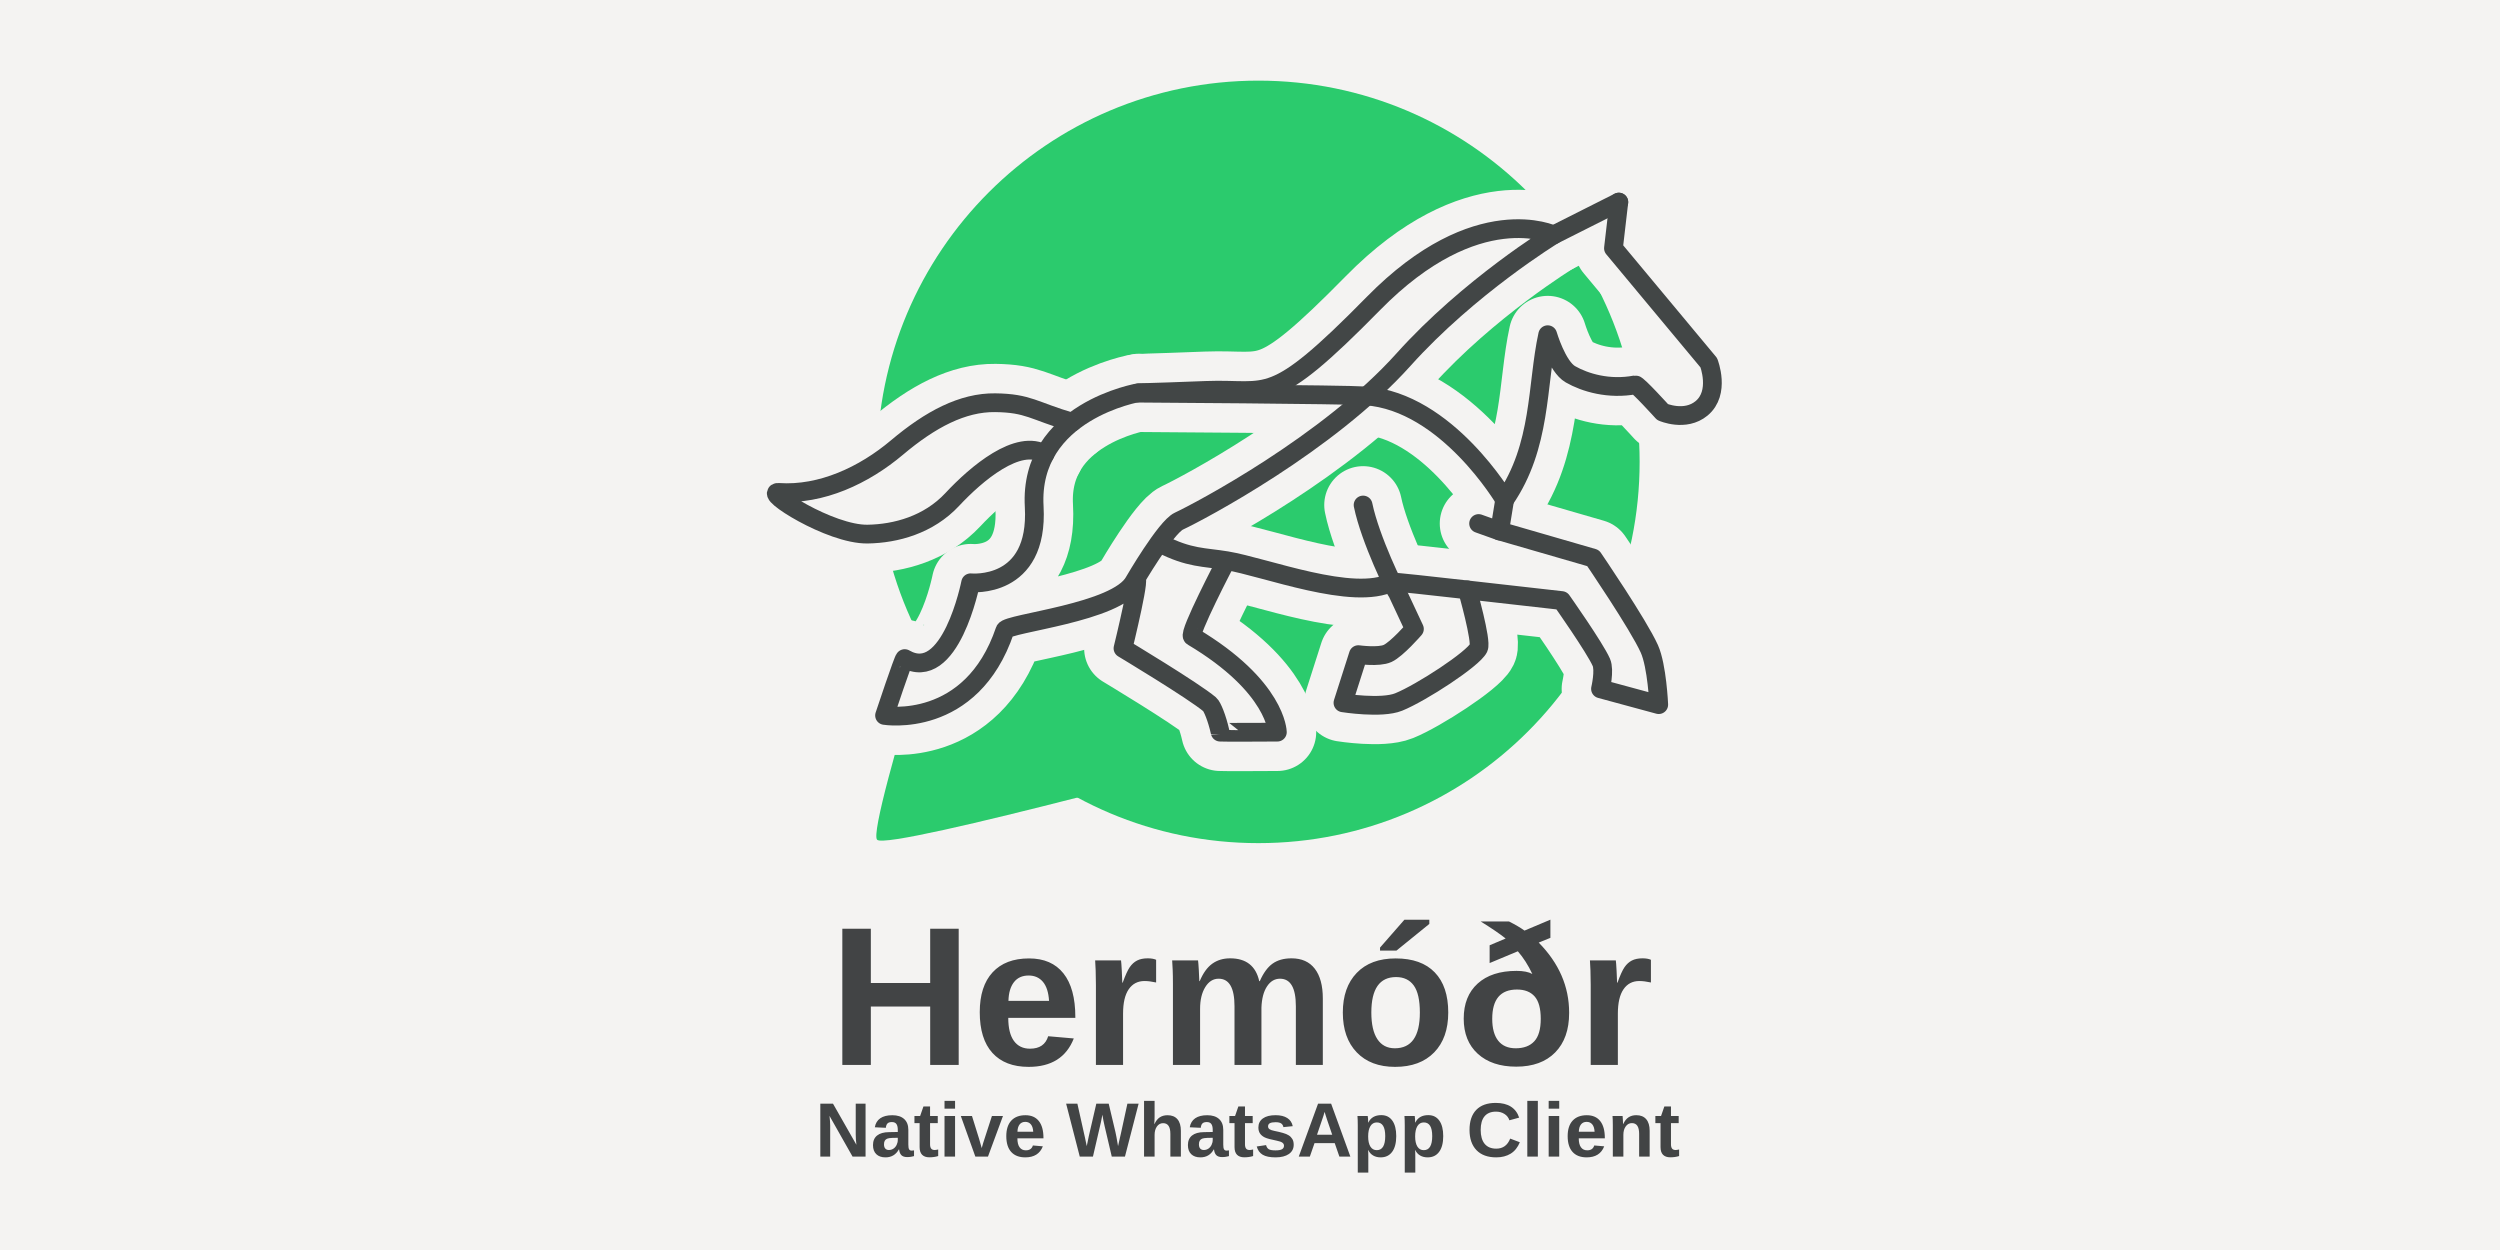
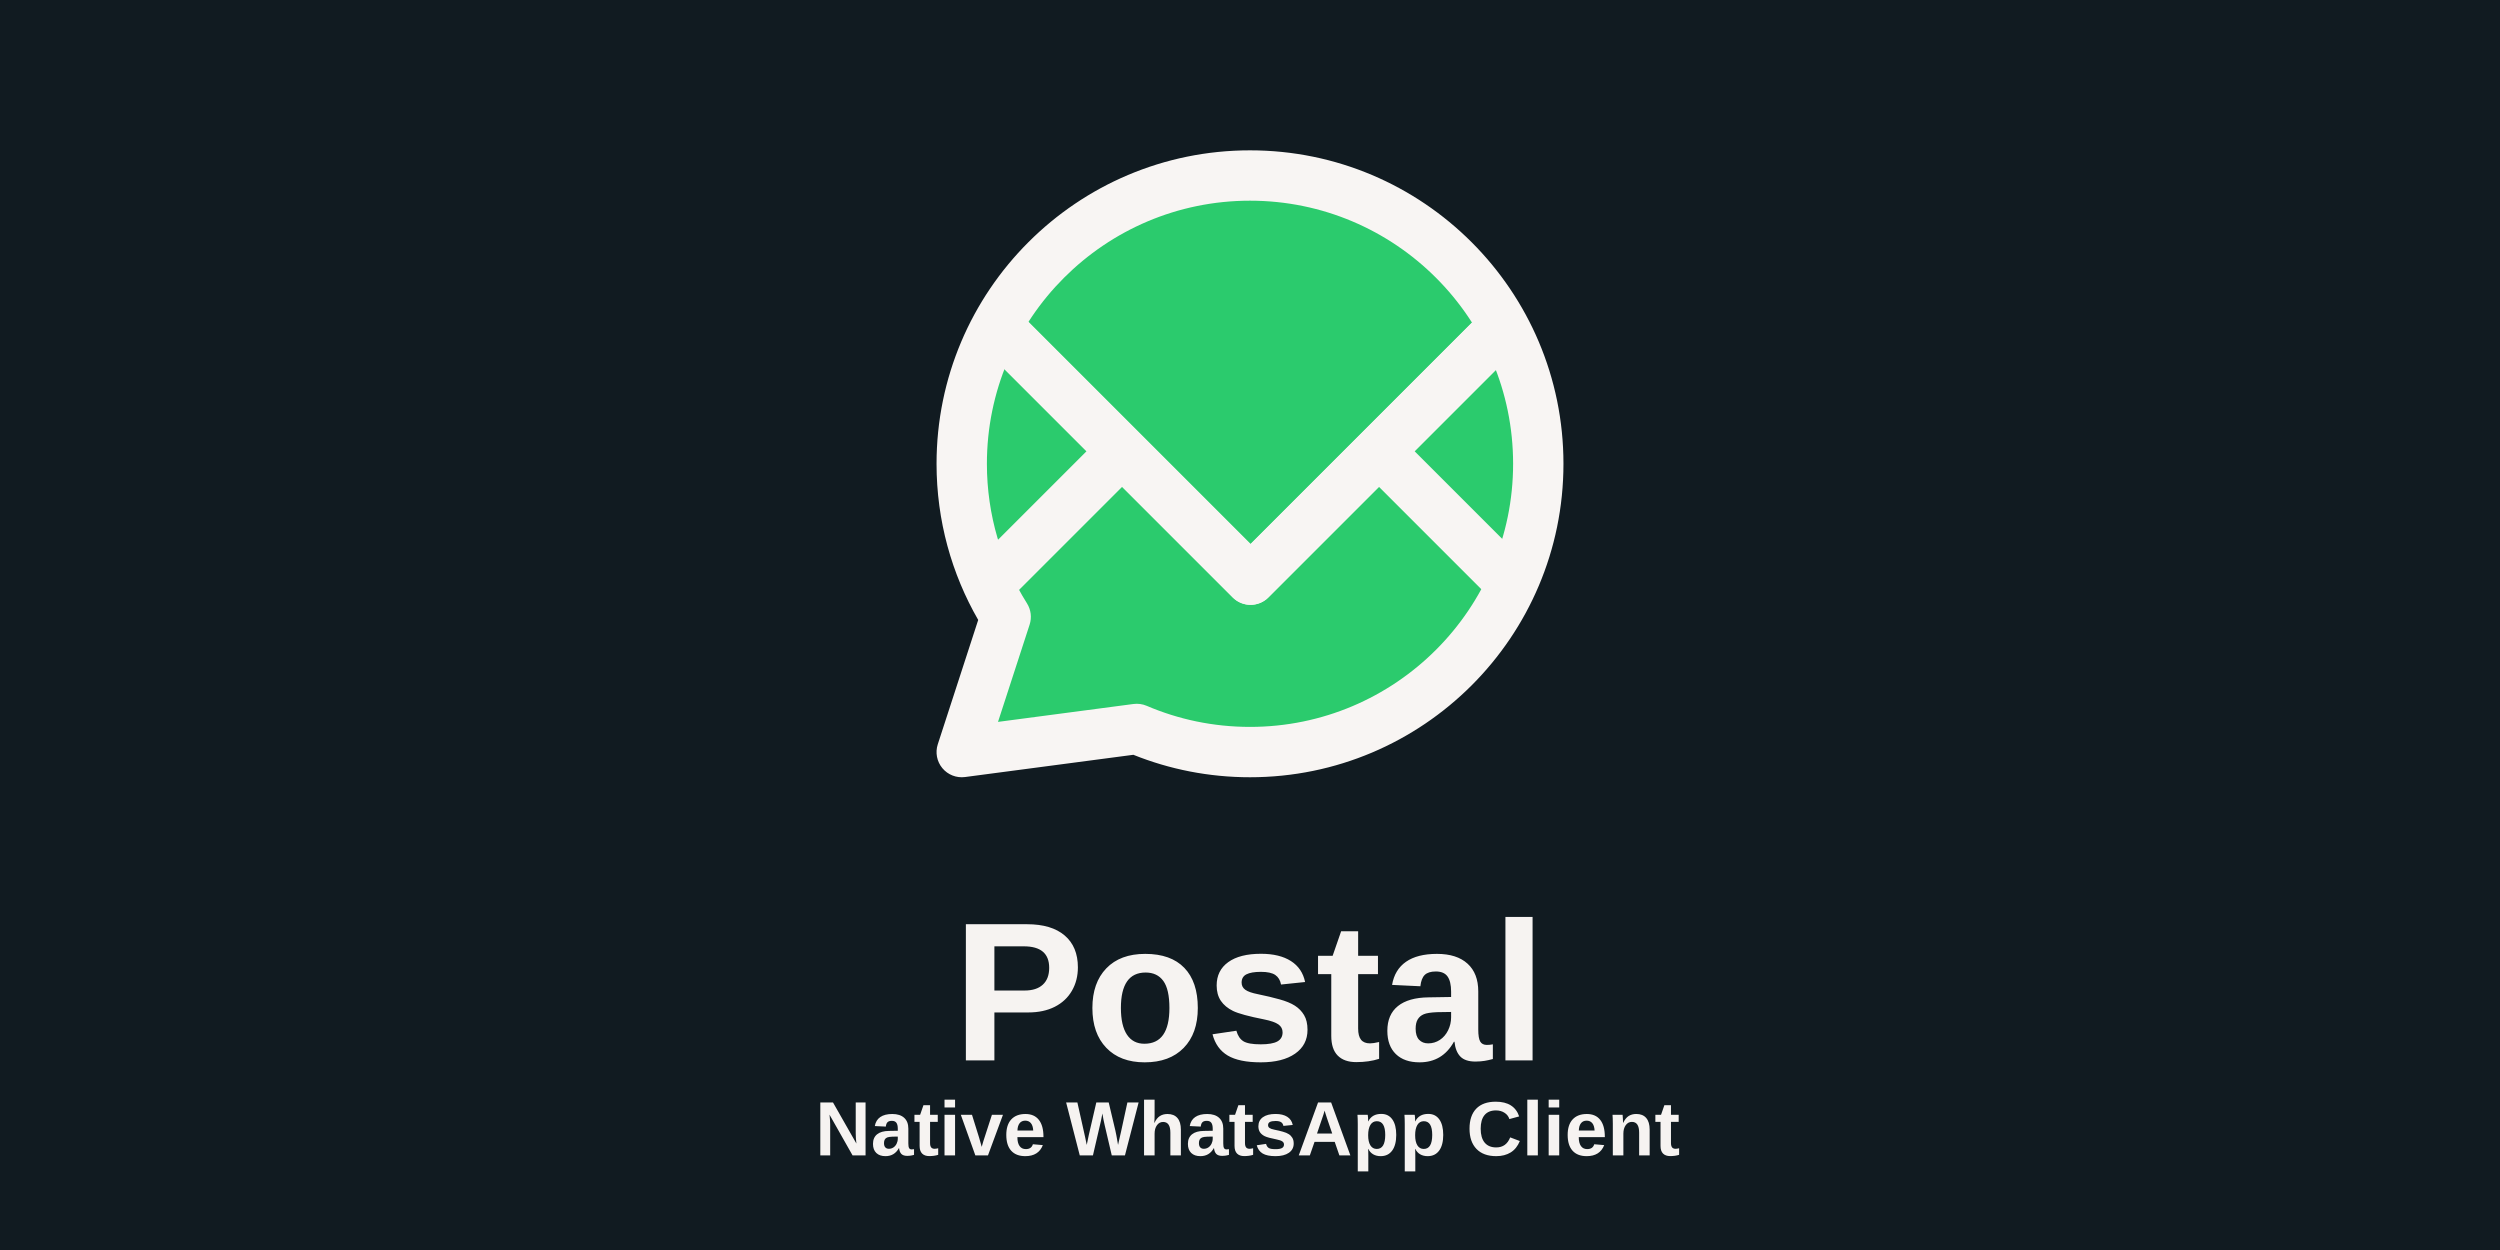
<svg xmlns="http://www.w3.org/2000/svg" width="100%" height="100%" viewBox="0 0 1200 600" version="1.1" xml:space="preserve" style="fill-rule:evenodd;clip-rule:evenodd;stroke-linecap:round;stroke-linejoin:round;stroke-miterlimit:1.5;">
  <g transform="matrix(2.14053,0,0,1.07027,3.96367,5.9455)">
-     <rect x="-1.852" y="-5.555" width="560.608" height="560.608" style="fill:#f4f3f2;" />
+     <rect x="-1.852" y="-5.555" width="560.608" height="560.608" style="fill:#111b21;" />
  </g>
-   <g transform="matrix(0.976,0,0,0.976,347.416,-28.1514)">
-     <g transform="matrix(1.30325,0,0,1.30325,-105.106,-89.8192)">
-       <circle cx="282.388" cy="265.351" r="143.871" style="fill:#2bcb6d;" />
-     </g>
-     <g transform="matrix(1.25,0,0,1.25,-57.0838,-64)">
-       <path d="M146.777,260.854c0,0 -45.297,139.301 -40.777,143.82c4.52,4.52 155.825,-37.024 155.825,-37.024l-115.048,-106.796Z" style="fill:#2bcb6d;" />
-     </g>
-     <g>
-       <g transform="matrix(1.25,0,0,1.25,-57.0838,-64)">
-         <path d="M397.815,153.789l-25.655,12.922" style="fill:none;stroke:#f4f3f2;stroke-width:30.57px;" />
-       </g>
-       <g transform="matrix(1.25,0,0,1.25,-57.0838,-64)">
-         <path d="M397.815,153.789l-2.113,18.169l37.505,45.034c-0,-0 4.633,11.769 -2.842,17.946c-6.495,5.367 -15.332,1.47 -15.332,1.47c-0,0 -9.84,-10.883 -10.718,-10.718c-10.414,1.963 -19.796,-0.867 -25.543,-4.155c-5.276,-3.018 -8.941,-15.572 -8.941,-15.572c-4.35,19.829 -2.353,43.822 -16.931,64.929c-0,0 -22.659,-38.571 -54.677,-40.852c-8.283,-0.59 -89.783,-1.088 -89.783,-1.088" style="fill:none;stroke:#f4f3f2;stroke-width:30.57px;" />
-       </g>
-       <g transform="matrix(1.25,0,0,1.25,-57.0838,-64)">
-         <path d="M352.9,270.892l-2,12.308l-8.252,-2.949" style="fill:none;stroke:#f4f3f2;stroke-width:30.57px;" />
-       </g>
-       <g transform="matrix(1.25,0,0,1.25,-57.0838,-64)">
-         <path d="M350.92,283.193l36.774,10.65c0,-0 17.831,26.115 22.135,35.726c3.031,6.769 3.689,21.941 3.689,21.941l-22.911,-6.213c-0,-0 1.725,-7.251 0.324,-10.437c-2.546,-5.79 -15.601,-24.304 -15.601,-24.304l-37.124,-4.194c-0,0 5.754,20.119 4.442,22.834c-2.105,4.354 -22.575,17.682 -31.47,21.281c-6.768,2.738 -21.902,0.31 -21.902,0.31l6.058,-18.95c0,-0 8.008,1.13 11.495,-0.466c3.676,-1.683 10.562,-9.631 10.562,-9.631l-6.834,-14.601c-0.309,0.308 -10.598,-20.683 -13.359,-34.173" style="fill:none;stroke:#f4f3f2;stroke-width:30.57px;" />
-       </g>
-       <g transform="matrix(1.25,0,0,1.25,-57.0838,-64)">
-         <path d="M338.206,306.362c-13.766,-1.515 -29.227,-3.319 -29.74,-3.055c-14.945,7.701 -49.783,-5.912 -64.927,-8.433c-8.807,-1.466 -14.681,-0.9 -25.934,-6.694" style="fill:none;stroke:#f4f3f2;stroke-width:30.57px;" />
-       </g>
-       <g transform="matrix(1.25,0,0,1.25,-57.0838,-64)">
-         <path d="M207.151,303.058c-0,-0 12.373,-21.316 17.58,-23.751c8.291,-3.877 58.732,-30.517 88.35,-63.521c25.894,-28.854 59.079,-49.075 59.079,-49.075c-0,-0 -30.096,-14.563 -70.871,26.94c-40.775,41.503 -40.775,33.251 -65.774,34.222c-24.999,0.971 -26.448,0.855 -26.448,0.855c-0,0 -43.411,7.226 -41.271,44.86c1.864,32.775 -25.008,29.979 -25.008,29.979c-0,0 -7.923,40.242 -25.941,29.823c-0.411,-0.238 -7.922,22.369 -7.922,22.369c0,0 34.136,5.613 47.354,-33.479c0.974,-2.879 44.277,-6.893 50.872,-19.222c3.792,-7.091 -4.419,26.297 -4.419,26.297c-0,-0 27.695,16.624 34.126,22.05c0.961,0.81 2.852,5.313 4.101,10.925c0.031,0.139 22.508,0.001 22.508,0.001c-0,0 -0.235,-17.91 -33.427,-37.636c-1.729,-1.027 13.041,-29.261 13.041,-29.261" style="fill:none;stroke:#f4f3f2;stroke-width:30.57px;" />
-       </g>
-       <g transform="matrix(1.25,0,0,1.25,-57.0838,-64)">
-         <path d="M182.688,240.394c-15.3,-4.52 -17.109,-7.508 -30.233,-7.674c-12.831,-0.162 -25.489,6.529 -38.658,17.637c-12.956,10.929 -29.772,18.797 -46.538,17.655c-6.295,-0.429 20.173,16.635 34.984,16.403c11.137,-0.175 24.019,-3.662 33.303,-13.62c9.456,-10.141 26.013,-24.223 36.485,-17.795" style="fill:none;stroke:#f4f3f2;stroke-width:30.57px;" />
-       </g>
-     </g>
-     <g>
-       <g transform="matrix(1.25,0,0,1.25,-57.0838,-64)">
-         <path d="M397.815,153.789l-25.655,12.922" style="fill:none;stroke:#424646;stroke-width:7.38px;" />
-       </g>
-       <g transform="matrix(1.25,0,0,1.25,-57.0838,-64)">
-         <path d="M397.815,153.789l-2.113,18.169l37.505,45.034c-0,-0 4.633,11.769 -2.842,17.946c-6.495,5.367 -15.332,1.47 -15.332,1.47c-0,0 -9.84,-10.883 -10.718,-10.718c-10.414,1.963 -19.796,-0.867 -25.543,-4.155c-5.276,-3.018 -8.941,-15.572 -8.941,-15.572c-4.35,19.829 -2.353,43.822 -16.931,64.929c-0,0 -22.659,-38.571 -54.677,-40.852c-8.283,-0.59 -89.783,-1.088 -89.783,-1.088" style="fill:none;stroke:#424646;stroke-width:7.38px;" />
-       </g>
-       <g transform="matrix(1.25,0,0,1.25,-57.0838,-64)">
-         <path d="M352.9,270.892l-2,12.308l-8.252,-2.949" style="fill:none;stroke:#424646;stroke-width:7.38px;" />
-       </g>
-       <g transform="matrix(1.25,0,0,1.25,-57.0838,-64)">
-         <path d="M350.92,283.193l36.774,10.65c0,-0 17.831,26.115 22.135,35.726c3.031,6.769 3.689,21.941 3.689,21.941l-22.911,-6.213c-0,-0 1.725,-7.251 0.324,-10.437c-2.546,-5.79 -15.601,-24.304 -15.601,-24.304l-37.124,-4.194c-0,0 5.754,20.119 4.442,22.834c-2.105,4.354 -22.575,17.682 -31.47,21.281c-6.768,2.738 -21.902,0.31 -21.902,0.31l6.058,-18.95c0,-0 8.008,1.13 11.495,-0.466c3.676,-1.683 10.562,-9.631 10.562,-9.631l-6.834,-14.601c-0.309,0.308 -10.598,-20.683 -13.359,-34.173" style="fill:none;stroke:#424646;stroke-width:7.38px;" />
-       </g>
-       <g transform="matrix(1.25,0,0,1.25,-57.0838,-64)">
-         <path d="M338.206,306.362c-13.766,-1.515 -29.227,-3.319 -29.74,-3.055c-14.945,7.701 -49.783,-5.912 -64.927,-8.433c-8.807,-1.466 -14.681,-0.9 -25.934,-6.694" style="fill:none;stroke:#424646;stroke-width:7.38px;" />
-       </g>
-       <g transform="matrix(1.25,0,0,1.25,-57.0838,-64)">
-         <path d="M207.151,303.058c-0,-0 12.373,-21.316 17.58,-23.751c8.291,-3.877 58.732,-30.517 88.35,-63.521c25.894,-28.854 59.079,-49.075 59.079,-49.075c-0,-0 -30.096,-14.563 -70.871,26.94c-40.775,41.503 -40.775,33.251 -65.774,34.222c-24.999,0.971 -26.448,0.855 -26.448,0.855c-0,0 -43.411,7.226 -41.271,44.86c1.864,32.775 -25.008,29.979 -25.008,29.979c-0,0 -7.923,40.242 -25.941,29.823c-0.411,-0.238 -7.922,22.369 -7.922,22.369c0,0 34.136,5.613 47.354,-33.479c0.974,-2.879 44.277,-6.893 50.872,-19.222c3.792,-7.091 -4.419,26.297 -4.419,26.297c-0,-0 27.695,16.624 34.126,22.05c0.961,0.81 2.852,5.313 4.101,10.925c0.031,0.139 22.508,0.001 22.508,0.001c-0,0 -0.235,-17.91 -33.427,-37.636c-1.729,-1.027 13.041,-29.261 13.041,-29.261" style="fill:none;stroke:#424646;stroke-width:7.38px;" />
-       </g>
-       <g transform="matrix(1.25,0,0,1.25,-57.0838,-64)">
-         <path d="M182.688,240.394c-15.3,-4.52 -17.109,-7.508 -30.233,-7.674c-12.831,-0.162 -25.489,6.529 -38.658,17.637c-12.956,10.929 -29.772,18.797 -46.538,17.655c-6.295,-0.429 20.173,16.635 34.984,16.403c11.137,-0.175 24.019,-3.662 33.303,-13.62c9.456,-10.141 26.013,-24.223 36.485,-17.795" style="fill:none;stroke:#424646;stroke-width:7.38px;" />
-       </g>
+   <g transform="matrix(1,0,0,1,12.8751,-46.2854)">
+     <g transform="matrix(0.95,0,0,0.95,22.2196,27.7634)">
+       <text x="444.393px" y="555.269px" style="font-family:'Arial-BoldMT', 'Arial', sans-serif;font-weight:700;font-size:100px;fill:#f6f3f1;">Postal</text>
    </g>
  </g>
-   <g transform="matrix(1,0,0,1,-46.4303,-44.106)">
-     <g transform="matrix(0.95,0,0,0.95,22.2196,27.7634)">
-       <text x="444.393px" y="555.269px" style="font-family:'Arial-BoldMT', 'Arial', sans-serif;font-weight:700;font-size:100px;fill:#424445;">Hermóðr</text>
+   <g transform="matrix(1,0,0,1,-53.105,-22.8722)">
+     <g transform="matrix(0.95,0,0,0.95,22.2196,28.8734)">
+       <text x="444.393px" y="577.469px" style="font-family:'Arial-BoldMT', 'Arial', sans-serif;font-weight:700;font-size:38.867px;fill:#f6f3f1;">Native</text>
+     </g>
+     <g transform="matrix(0.95,0,0,0.95,28.2409,28.8734)">
+       <text x="564.817px" y="577.469px" style="font-family:'Arial-BoldMT', 'Arial', sans-serif;font-weight:700;font-size:38.867px;fill:#f6f3f1;">WhatsApp</text>
+     </g>
+     <g transform="matrix(0.95,0,0,0.95,37.848,28.8734)">
+       <text x="756.96px" y="577.469px" style="font-family:'Arial-BoldMT', 'Arial', sans-serif;font-weight:700;font-size:38.867px;fill:#f6f3f1;">Client</text>
    </g>
  </g>
-   <g transform="matrix(1,0,0,1,-53.105,-22.2874)">
-     <g transform="matrix(0.95,0,0,0.95,22.2196,28.8734)">
-       <text x="444.393px" y="577.469px" style="font-family:'Arial-BoldMT', 'Arial', sans-serif;font-weight:700;font-size:38.867px;fill:#424445;">Native</text>
-     </g>
-     <g transform="matrix(0.95,0,0,0.95,28.2409,28.8734)">
-       <text x="564.817px" y="577.469px" style="font-family:'Arial-BoldMT', 'Arial', sans-serif;font-weight:700;font-size:38.867px;fill:#424445;">WhatsApp</text>
-     </g>
-     <g transform="matrix(0.95,0,0,0.95,37.848,28.8734)">
-       <text x="756.96px" y="577.469px" style="font-family:'Arial-BoldMT', 'Arial', sans-serif;font-weight:700;font-size:38.867px;fill:#424445;">Client</text>
+   <g transform="matrix(0.486598,0,0,0.486598,270.948,-937.734)">
+     <rect x="297.066" y="2005.46" width="758.326" height="758.326" style="fill:#111b21;" />
+     <g transform="matrix(1.12928,0,0,1.12928,-186.954,-405.01)">
+       <path d="M550.96,2603.95c-24.333,-38.745 -38.41,-84.572 -38.41,-133.661c0,-138.982 112.836,-251.818 251.818,-251.818c138.982,-0 251.818,112.836 251.818,251.818c0,138.982 -112.836,251.818 -251.818,251.818c-35.106,-0 -68.544,-7.2 -98.917,-20.201l-152.901,20.201l38.41,-118.157Z" style="fill:#2bcb6d;" />
+       <clipPath id="_clip1">
+         <path d="M550.96,2603.95c-24.333,-38.745 -38.41,-84.572 -38.41,-133.661c0,-138.982 112.836,-251.818 251.818,-251.818c138.982,-0 251.818,112.836 251.818,251.818c0,138.982 -112.836,251.818 -251.818,251.818c-35.106,-0 -68.544,-7.2 -98.917,-20.201l-152.901,20.201l38.41,-118.157Z" />
+       </clipPath>
+       <g clip-path="url(#_clip1)">
+         <g transform="matrix(0.683717,0.683717,-0.683717,0.683717,1379.69,85.8568)">
+           <rect x="1204.03" y="2103.3" width="520.865" height="520.865" style="fill:none;stroke:#f8f5f3;stroke-width:45.48px;" />
+         </g>
+         <g transform="matrix(0.683717,0.683717,-0.683717,0.683717,1379.69,-402.046)">
+           <rect x="1204.03" y="2103.3" width="520.865" height="520.865" style="fill:#2bcb6d;stroke:#f8f5f3;stroke-width:45.48px;" />
+         </g>
+         <g transform="matrix(0.683717,0.683717,-0.683717,0.683717,1379.69,-402.046)">
+           <rect x="1204.03" y="2103.3" width="520.865" height="520.865" style="fill:none;stroke:#f8f5f3;stroke-width:45.48px;" />
+         </g>
+       </g>
+       <path d="M526.948,2606.68c-23.141,-40.171 -36.387,-86.75 -36.387,-136.399c-0,-151.119 122.689,-273.808 273.807,-273.808c151.119,0 273.808,122.689 273.808,273.808c-0,151.118 -122.689,273.807 -273.808,273.807c-36.001,0 -70.388,-6.968 -101.886,-19.617l-147.052,19.428c-7.485,0.989 -14.955,-1.932 -19.784,-7.736c-4.829,-5.805 -6.343,-13.681 -4.008,-20.862l35.31,-108.621Zm44.924,4.06l-27.628,84.991l118.327,-15.633c3.917,-0.518 7.901,0.029 11.533,1.584c27.716,11.865 58.229,18.427 90.264,18.427c126.846,0 229.829,-102.982 229.829,-229.828c-0,-126.846 -102.983,-229.829 -229.829,-229.829c-126.846,0 -229.828,102.983 -229.828,229.829c-0,44.793 12.838,86.611 35.042,121.966c3.466,5.52 4.305,12.294 2.29,18.493Z" style="fill:#f8f5f3;" />
    </g>
  </g>
</svg>
